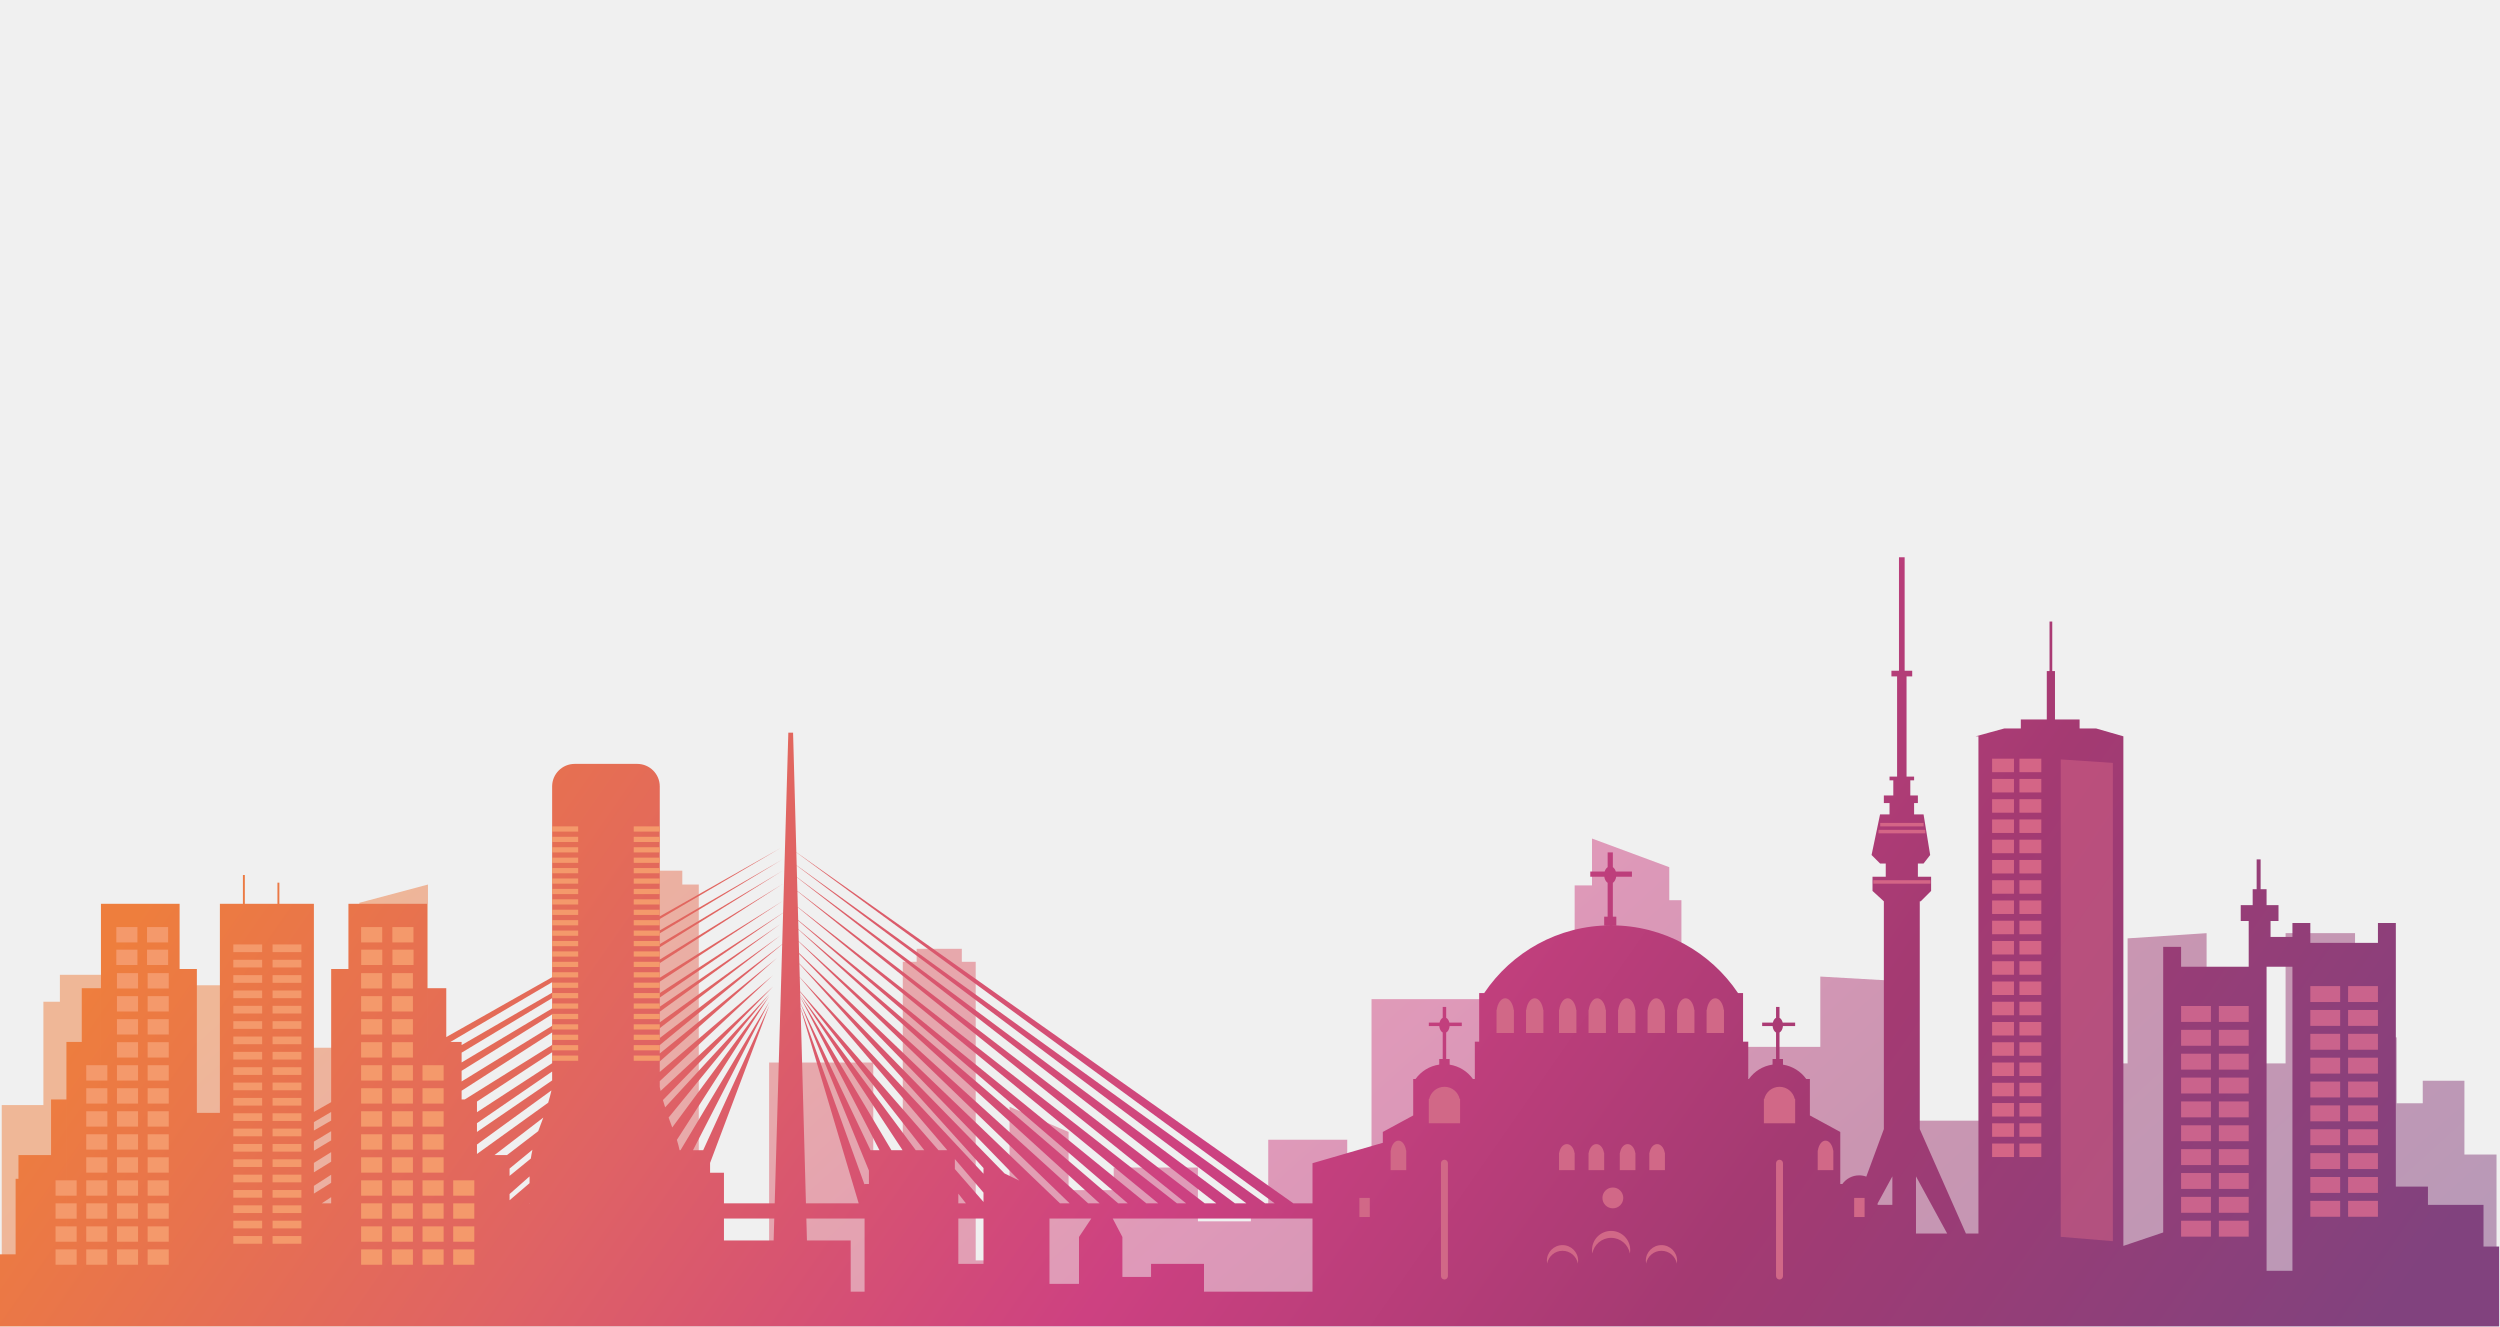
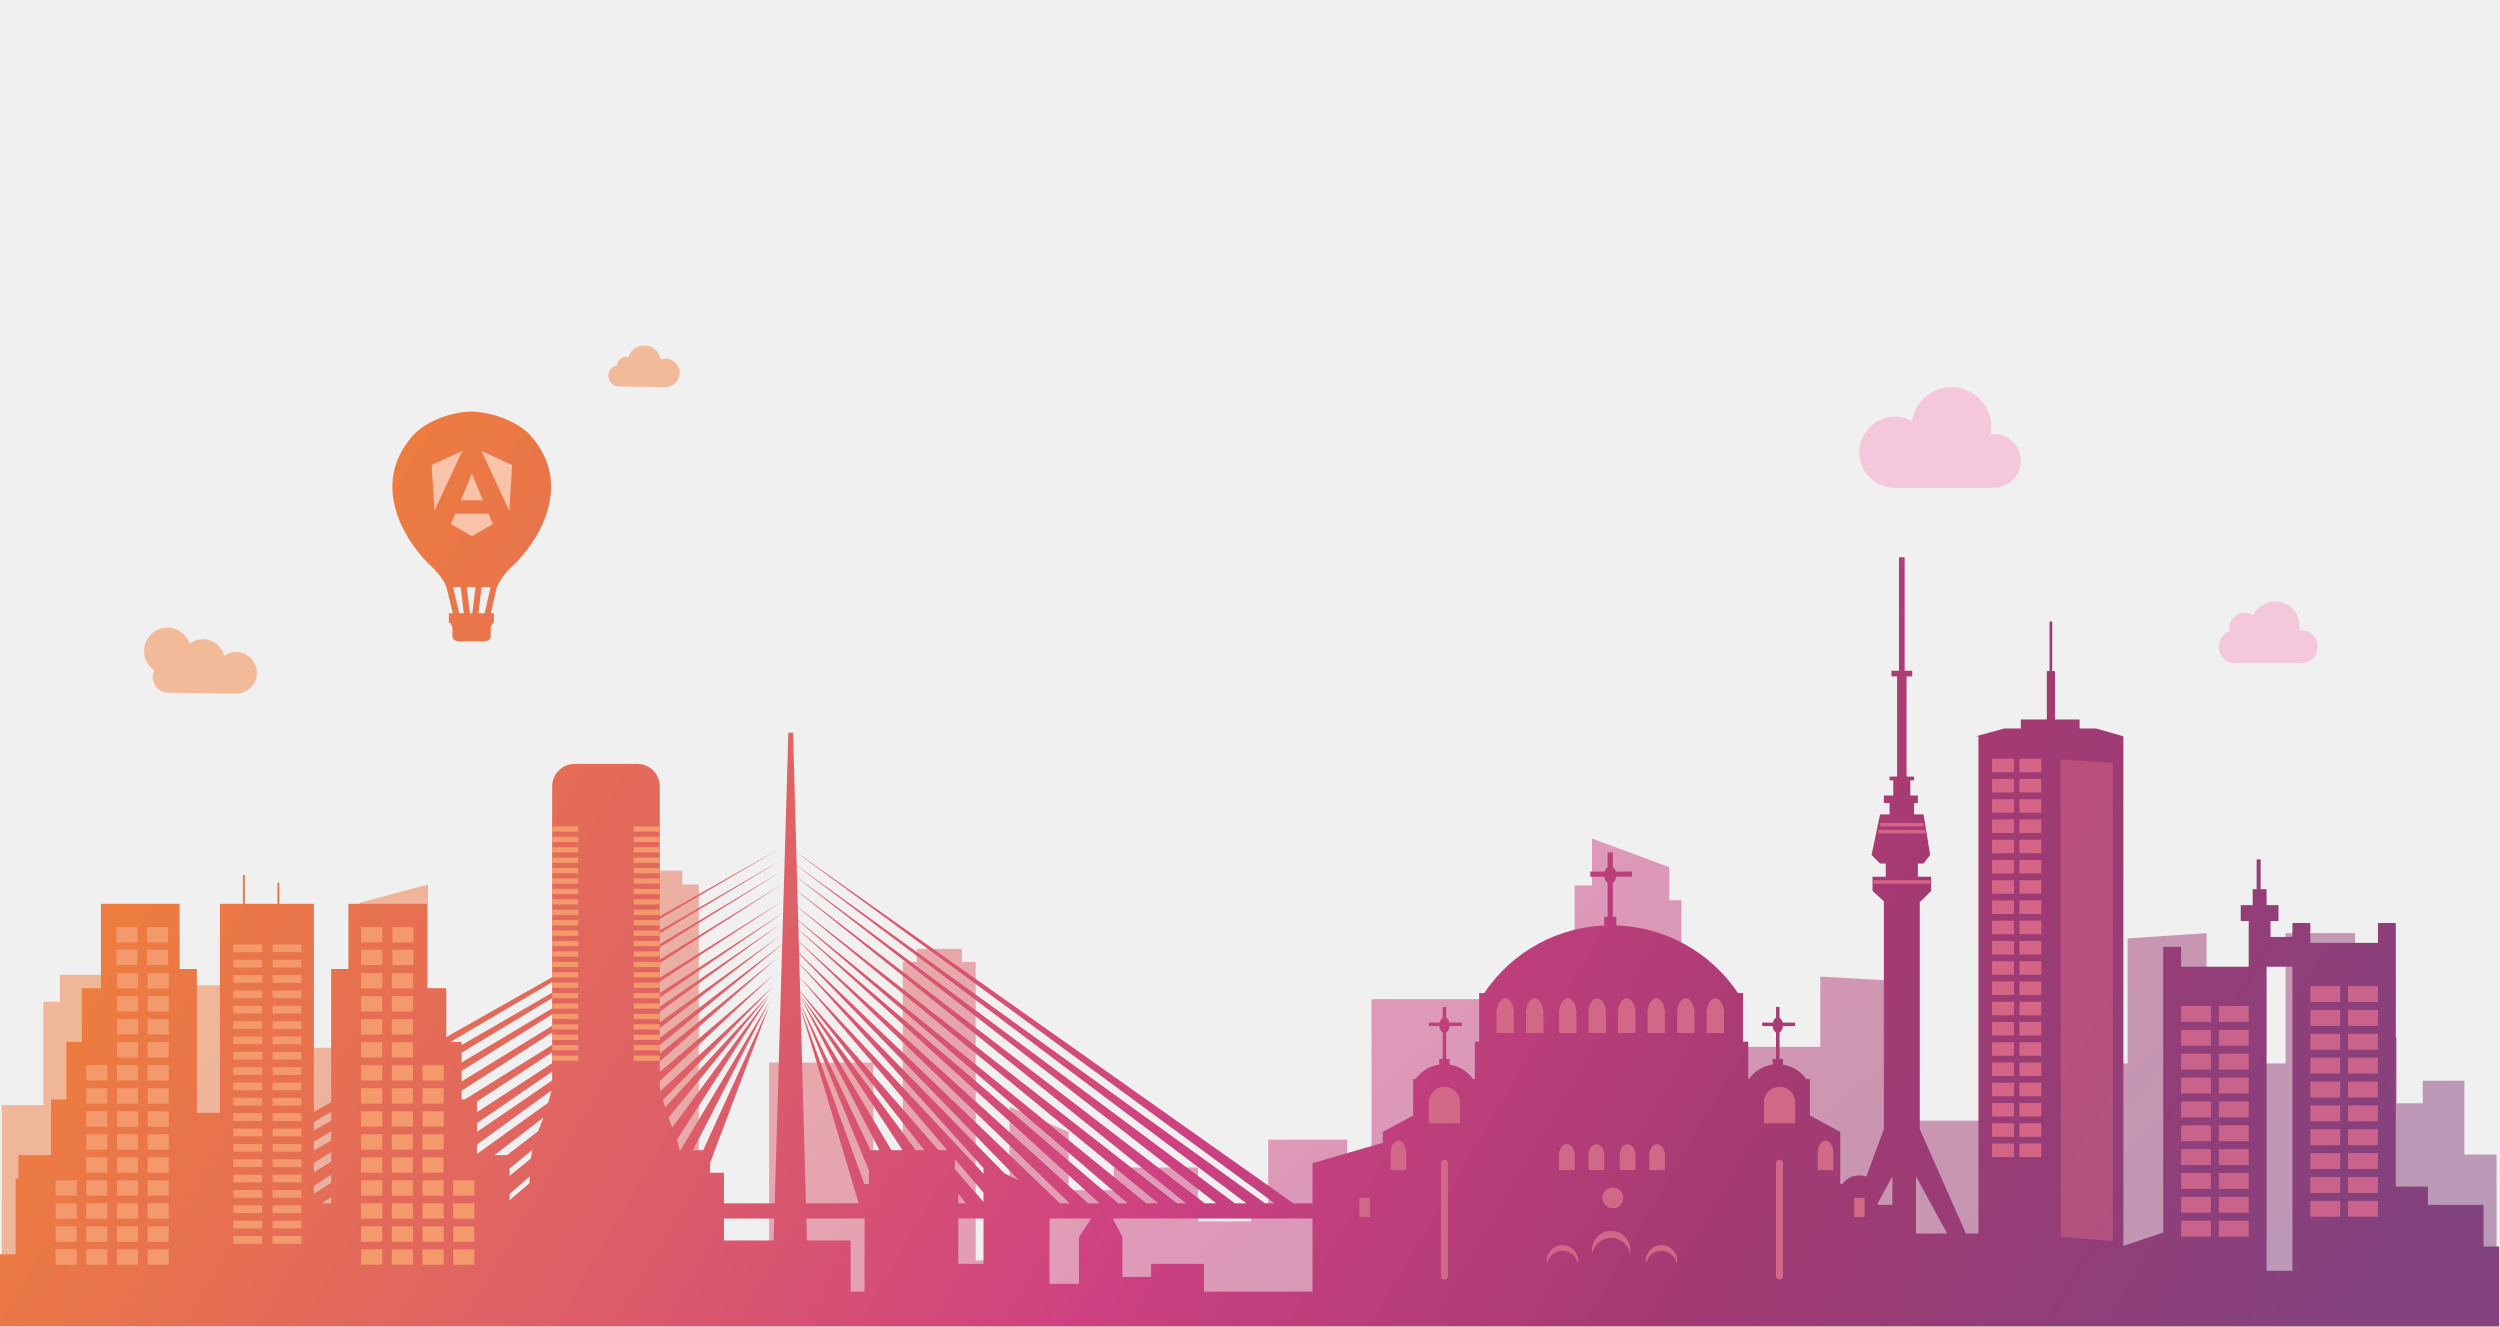
<svg xmlns="http://www.w3.org/2000/svg" width="1440" height="764" viewBox="0 0 1440 764" fill="none">
  <g clip-path="url(#clip0_905_231)">
    <path opacity="0.5" d="M1419.5 665H1438V762H1V636.5H25V577H34.5V561.5H62V577H71V647H82.5V595H97V567.5H131.5V603.5H207V520L246.5 509.5V714.5H355.5V509.5H365.5V501.5H393V509.5H402.5V731.5H443V612H503V738.5H520V554H528V546.5H554V554H562V726H581.5V637.5L615.5 652V685.5H641.5V672.5H690V703.5H720.5V694.5H730.5V656.5H776V703.5H790V575.5H859V635H885.5V709.5H900V649.5H907V510H917V483L961.5 499.5V518.5H968.5V603H1048.5V562.5L1101 565.5V645.5H1183.5V612.5H1225.5V540.5L1271 537.5V612.5H1316.5V537.5H1356.5V597.5H1380.5V635.5H1395.5V622.5H1419.5V665Z" fill="url(#paint0_linear_905_231)" />
-     <path d="M1183.67 414.393H1197.85V419.578H1207.3L1223.05 424.115H1223.06V717.642L1246 709.892V545.393H1256.31V556.846H1295.25V530.504H1290.66V521.342H1297.54V512.18H1299.83V495H1302.12V512.18H1305.55V521.342H1312.42V530.504H1307.84V539.666H1320.44V531.648H1330.75V543.102H1369.69V531.648H1380V683.5H1398.5V694H1430.5V718H1439.5V765H1223.06V767.653H1139.58V765H1081.5V766H775V765H300.146V766.999H293.516V767H274.73V766.999H265.891V766.998H257.051V767H246V765H245.998V766.999H190.746V765H180.804V767.001H126.656V765H113.398V766.999H58.147V765H58.145V767H47.094V766.998H38.257V765H38.254V766.999H29.414V767H10.629V766.999H3.999V765H-3.5V722.5H9V679H10.629V665.336H29.413V633.289H38.254V712.5H38.257V600.137H47.094V569.197H58.145V668.5H58.147V520.574H103.453V558.146H113.398V641H126.656V520.576H180.804V640.468L190.746 634.846V558.146H200.691V520.574H245.998V603.603L246 603.602V569.197H257.051V597.353L318.027 562.872V453C318.027 445.82 323.848 440 331.027 440H367.027C374.207 440 380.027 445.82 380.027 453V527.812L449.702 488.414L380.027 529.331V535.922L450.797 494.975L380.027 537.594V543.804L450.796 501.533L380.027 545.646V552.717L450.798 509.186L380.027 554.759V563.187L450.796 519.025L380.027 565.436V572.019L451.072 525.736L454.076 422H456.809L458.687 490.897L744.998 693.125H756V670L796.5 658.251V652L814 642.5V621.5H815.347C818.504 617.09 823.382 613.998 829 613.203V610H831V594.742C829.936 594.177 829.147 592.739 829.019 591H823V589H829.174C829.475 587.722 830.148 586.709 831 586.257V580H833V586.257C833.852 586.709 834.525 587.722 834.826 589H842V591H834.981C834.853 592.739 834.064 594.177 833 594.742V610H835V613.239C840.508 614.091 845.285 617.158 848.394 621.5H849.5V600H852V572H854.896C870.692 548.479 897.538 533 928 533C958.462 533 985.308 548.479 1001.1 572H1004V600H1007V621.5H1007.35C1010.5 617.09 1015.38 613.998 1021 613.203V610H1023V594.742C1021.94 594.177 1021.15 592.739 1021.02 591H1015V589H1021.17C1021.48 587.722 1022.15 586.709 1023 586.257V580H1025V586.257C1025.85 586.709 1026.52 587.722 1026.83 589H1034V591H1026.98C1026.85 592.739 1026.06 594.177 1025 594.742V610H1027V613.239C1032.51 614.091 1037.29 617.158 1040.39 621.5H1042.5V642.5L1060 652V682H1061.18C1063.34 678.974 1066.87 677 1070.87 677C1072.32 677 1073.7 677.26 1074.99 677.734L1085.1 650.371H1085.1V519.168H1105.79V650.371L1132.37 710.5H1139.58V424.115H1138L1154.54 419.578H1163.99V414.393H1178.95V386.521H1183.67V414.393ZM464.803 714.5H490V744H498V701.871H464.458L464.803 714.5ZM646.5 712.5V735.5H663V728H693.5V744H756V701.871H640.933L646.5 712.5ZM604.5 739.5H621.5V712.5L628.586 701.871H604.5V739.5ZM1305.55 732H1320.44V556.846H1305.55V732ZM552 728H566.5V701.871H552V728ZM417 714.5H445.611L445.977 701.871H417V714.5ZM1103.61 710.5H1121.56L1103.61 677.592V710.5ZM1081.5 693.177V694H1090V677.592L1081.5 693.177ZM185.323 693.125H190.746V689.568L185.323 693.125ZM304.806 693.125H305.026V692.918L304.806 693.125ZM380.027 601.964V606.812L447.517 551.822L380.027 611.396V617.441L445.33 561.662L380.027 622.753V626.089C380.161 626.825 380.319 627.593 380.497 628.388L445.332 568.223L381.854 633.641C382.248 635.012 382.676 636.411 383.122 637.81L443.143 572.596L385.112 643.72C385.825 645.735 386.539 647.662 387.208 649.408L443.146 573.688L389.887 656.567C390.511 658.579 391.02 660.574 391.433 662.5H391.984L443.144 576.969L399.165 662.5H405.043L443.144 579.154L409 669.849V675.5H417V693.125H446.229L450.545 543.989L380.027 601.964ZM464.219 693.125H494.604L461.15 580.88L464.219 693.125ZM552 693.125H556.374L552 687.546V693.125ZM460.275 548.978L610.557 693.125H616.112L460.096 542.407L460.275 548.978ZM460.089 542.17L626.769 693.125H633.37L459.905 535.454L460.089 542.17ZM459.899 535.261L644.074 693.125H649.578L459.764 530.308L459.899 535.261ZM459.756 530L660.284 693.125H667.137L459.554 522.626L459.756 530ZM459.549 522.448L677.931 693.125H683.203L459.301 513.379L459.549 522.448ZM459.296 513.188L693.951 693.125H700.589L459.084 505.424L459.296 513.188ZM459.079 505.259L711.327 693.125H717.919L458.896 498.594L459.079 505.259ZM458.893 498.449L728.688 693.125H734.246L458.688 490.995L458.893 498.449ZM550 673.37L566.5 692.32V686.955L550 667.627V673.37ZM293.516 687.761V691.337L305.026 681.505V678C305.021 677.877 305.018 677.747 305.015 677.61L293.516 687.761ZM180.804 683.051V687.508L190.746 681.304V676.648L180.804 683.051ZM245.998 680.1V685.373L246 685.371V680.099L245.998 680.1ZM461.142 580.551L498 682.396V682H500.5V674.263L461.072 578.038L461.142 580.551ZM460.439 554.977L578.612 675.896L587.158 680.058L460.289 549.502L460.439 554.977ZM293.516 673.088V677.304L305.751 667.334C305.987 665.729 306.288 664.029 306.67 662.273L293.516 673.088ZM460.655 562.854L566.5 676.061V672.81L460.447 555.247L460.655 562.854ZM180.804 669.828V675.26L190.746 669.145V663.631L180.804 669.828ZM245.998 666.676V671.667L246 671.666V666.674L245.998 666.676ZM284.819 665.336H292.015L310.018 651.54C310.904 649.299 311.918 646.611 312.933 643.744L284.819 665.336ZM274.731 659.229V664.684L315.759 635.144C316.495 632.682 317.142 630.275 317.625 628.075L274.731 659.229ZM180.804 657.572V662.802L190.746 656.863V651.585L180.804 657.572ZM461.068 577.879L501.402 662.5H506.57L460.971 574.338L461.068 577.879ZM460.969 574.249L513.442 662.5H519.881L460.936 573.051L460.969 574.249ZM460.934 572.997L527.467 662.5H532.363L460.888 571.333L460.934 572.997ZM460.879 571.014L540.535 662.5H545.623L460.659 562.971L460.879 571.014ZM245.998 653.333V659.333L246 659.331V653.332L245.998 653.333ZM274.731 646.938V651.986L318.027 622.331V617.196L274.731 646.938ZM180.804 646.327V651.195L190.746 645.442V640.488L180.804 646.327ZM245.998 641.068V646.825L246 646.824V641.067L245.998 641.068ZM274.731 634.489V640.614L318.027 612.409V606.096L274.731 634.489ZM245.998 629.19V635.159L246 635.157V629.188L245.998 629.19ZM265.892 628.258V633.289H267.689L318.027 601.877V594.685L265.892 628.258ZM245.998 618.31V623.86L246 623.859V618.309L245.998 618.31ZM265.892 616.79V622.922L318.027 590.854V584.292L265.892 616.79ZM245.998 608.041V613.473L246 613.472V608.04L245.998 608.041ZM265.892 606.329V611.978L318.027 580.837V574.932L265.892 606.329ZM259.458 600.137H265.892V601.962L318.027 571.796V565.741L259.458 600.137ZM380.027 574.606V579.866L449.702 532.145L380.027 582.75V588.872L449.704 538.705L380.027 592.216V597.892L450.549 543.851L451.07 525.806L380.027 574.606ZM929 499.481C929.761 499.998 930.37 500.895 930.708 502H940V505H930.93C930.708 506.558 929.979 507.853 929 508.518V528H931V533H924V528H926V508.518C925.021 507.853 924.292 506.558 924.07 505H916V502H924.292C924.63 500.895 925.239 499.998 926 499.481V491H929V499.481ZM141.023 520.575H139.918V504H141.023V520.575ZM160.914 520.575H159.809V508.42H160.914V520.575ZM1104.7 505.012H1112.32V513.178L1106.33 519.166H1085.1L1078.57 513.178V505.012H1086.19V497.391H1104.7V505.012ZM1104.7 462.549H1102.52V469.08H1107.97L1111.78 492.49L1107.97 497.39H1082.92L1078.02 492.49L1082.92 469.08H1088.37V462.549H1085.1V458.193H1104.7V462.549ZM1098.17 447.305H1102.52V449.482H1100.34V458.191H1090.54V449.482H1088.37V447.305H1092.72V389.598H1098.17V447.305ZM1097.08 386.33H1101.43V389.597H1089.46V386.33H1093.81V321H1097.08V386.33ZM1182.1 386.521H1180.53V358H1182.1V386.521Z" fill="url(#paint1_linear_905_231)" />
+     <path d="M1183.67 414.393H1197.85V419.578H1207.3L1223.05 424.115H1223.06V717.642L1246 709.892V545.393H1256.31V556.846H1295.25V530.504H1290.66V521.342H1297.54V512.18H1299.83V495H1302.12V512.18H1305.55V521.342H1312.42V530.504H1307.84V539.666H1320.44V531.648H1330.75V543.102H1369.69V531.648H1380V683.5H1398.5V694H1430.5V718H1439.5V765H1223.06V767.653H1139.58V765H1081.5V766H775V765H300.146V766.999H293.516V767H274.73V766.999H265.891V766.998H257.051V767H246V765H245.998V766.999H190.746V765H180.804V767.001H126.656V765H113.398V766.999H58.147V765H58.145V767H47.094V766.998H38.257V765H38.254V766.999H29.414V767H10.629V766.999H3.999V765H-3.5V722.5H9V679H10.629V665.336H29.413V633.289H38.254V712.5H38.257V600.137H47.094V569.197H58.145V668.5H58.147V520.574H103.453V558.146H113.398V641H126.656V520.576H180.804V640.468L190.746 634.846V558.146H200.691V520.574H245.998V603.603L246 603.602V569.197H257.051V597.353L318.027 562.872V453C318.027 445.82 323.848 440 331.027 440H367.027C374.207 440 380.027 445.82 380.027 453V527.812L449.702 488.414L380.027 529.331V535.922L450.797 494.975L380.027 537.594V543.804L450.796 501.533L380.027 545.646V552.717L450.798 509.186L380.027 554.759V563.187L450.796 519.025L380.027 565.436V572.019L451.072 525.736L454.076 422H456.809L458.687 490.897L744.998 693.125H756V670L796.5 658.251V652L814 642.5V621.5H815.347C818.504 617.09 823.382 613.998 829 613.203V610H831V594.742C829.936 594.177 829.147 592.739 829.019 591H823V589H829.174C829.475 587.722 830.148 586.709 831 586.257V580H833V586.257C833.852 586.709 834.525 587.722 834.826 589H842V591H834.981C834.853 592.739 834.064 594.177 833 594.742V610H835V613.239C840.508 614.091 845.285 617.158 848.394 621.5H849.5V600H852V572H854.896C870.692 548.479 897.538 533 928 533C958.462 533 985.308 548.479 1001.1 572H1004V600H1007V621.5H1007.35C1010.5 617.09 1015.38 613.998 1021 613.203V610H1023V594.742C1021.94 594.177 1021.15 592.739 1021.02 591H1015V589H1021.17C1021.48 587.722 1022.15 586.709 1023 586.257V580H1025V586.257C1025.85 586.709 1026.52 587.722 1026.83 589H1034V591H1026.98C1026.85 592.739 1026.06 594.177 1025 594.742V610H1027V613.239C1032.51 614.091 1037.29 617.158 1040.39 621.5H1042.5V642.5L1060 652V682H1061.18C1063.34 678.974 1066.87 677 1070.87 677C1072.32 677 1073.7 677.26 1074.99 677.734L1085.1 650.371H1085.1V519.168H1105.79V650.371L1132.37 710.5H1139.58V424.115H1138L1154.54 419.578H1163.99V414.393H1178.95V386.521H1183.67V414.393ZM464.803 714.5H490V744H498V701.871H464.458L464.803 714.5ZM646.5 712.5V735.5H663V728H693.5V744H756V701.871H640.933L646.5 712.5ZM604.5 739.5H621.5V712.5L628.586 701.871H604.5V739.5ZM1305.55 732H1320.44V556.846H1305.55V732ZM552 728H566.5V701.871H552V728ZM417 714.5H445.611L445.977 701.871H417V714.5ZM1103.61 710.5H1121.56L1103.61 677.592V710.5ZM1081.5 693.177V694H1090V677.592L1081.5 693.177ZM185.323 693.125H190.746V689.568L185.323 693.125ZM304.806 693.125H305.026V692.918L304.806 693.125ZM380.027 601.964V606.812L447.517 551.822L380.027 611.396V617.441L445.33 561.662L380.027 622.753V626.089C380.161 626.825 380.319 627.594 380.497 628.388L445.332 568.223L381.854 633.641C382.248 635.012 382.676 636.411 383.122 637.81L443.143 572.596L385.112 643.72C385.825 645.735 386.539 647.662 387.208 649.408L443.146 573.688L389.887 656.567C390.511 658.579 391.02 660.574 391.433 662.5H391.984L443.144 576.969L399.165 662.5H405.043L443.144 579.154L409 669.849V675.5H417V693.125H446.229L450.545 543.989L380.027 601.964ZM464.219 693.125H494.604L461.15 580.88L464.219 693.125ZM552 693.125H556.374L552 687.546V693.125ZM460.275 548.978L610.557 693.125H616.112L460.096 542.407L460.275 548.978ZM460.089 542.17L626.769 693.125H633.37L459.905 535.454L460.089 542.17ZM459.899 535.261L644.074 693.125H649.578L459.764 530.308L459.899 535.261ZM459.756 530L660.284 693.125H667.137L459.554 522.626L459.756 530ZM459.549 522.448L677.931 693.125H683.203L459.301 513.379L459.549 522.448ZM459.296 513.188L693.951 693.125H700.589L459.084 505.424L459.296 513.188ZM459.079 505.259L711.327 693.125H717.919L458.896 498.594L459.079 505.259ZM458.893 498.449L728.688 693.125H734.246L458.688 490.995L458.893 498.449ZM550 673.37L566.5 692.32V686.955L550 667.627V673.37ZM293.516 687.761V691.337L305.026 681.505V678C305.021 677.877 305.018 677.747 305.015 677.61L293.516 687.761ZM180.804 683.051V687.508L190.746 681.304V676.648L180.804 683.051ZM245.998 680.1V685.373L246 685.371V680.099L245.998 680.1ZM461.142 580.551L498 682.396V682H500.5V674.263L461.072 578.038L461.142 580.551ZM460.439 554.977L578.612 675.896L587.158 680.058L460.289 549.502L460.439 554.977ZM293.516 673.088V677.304L305.751 667.334C305.987 665.729 306.288 664.029 306.67 662.273L293.516 673.088ZM460.655 562.854L566.5 676.061V672.81L460.447 555.247L460.655 562.854ZM180.804 669.828V675.26L190.746 669.145V663.631L180.804 669.828ZM245.998 666.676V671.667L246 671.666V666.674L245.998 666.676ZM284.819 665.336H292.015L310.018 651.54C310.904 649.299 311.918 646.611 312.933 643.744L284.819 665.336ZM274.731 659.229V664.684L315.759 635.144C316.495 632.682 317.142 630.275 317.625 628.075L274.731 659.229ZM180.804 657.572V662.802L190.746 656.863V651.585L180.804 657.572ZM461.068 577.879L501.402 662.5H506.57L460.971 574.338L461.068 577.879ZM460.969 574.249L513.442 662.5H519.881L460.936 573.051L460.969 574.249ZM460.934 572.997L527.467 662.5H532.363L460.888 571.333L460.934 572.997ZM460.879 571.014L540.535 662.5H545.623L460.659 562.971L460.879 571.014ZM245.998 653.333V659.333L246 659.331V653.332L245.998 653.333ZM274.731 646.938V651.986L318.027 622.331V617.196L274.731 646.938ZM180.804 646.327V651.195L190.746 645.442V640.488L180.804 646.327ZM245.998 641.068V646.825L246 646.824V641.067L245.998 641.068ZM274.731 634.489V640.614L318.027 612.409V606.096L274.731 634.489ZM245.998 629.19V635.159L246 635.157V629.188L245.998 629.19ZM265.892 628.258V633.289H267.689L318.027 601.877V594.685L265.892 628.258ZM245.998 618.31V623.86L246 623.859V618.309L245.998 618.31ZM265.892 616.79V622.922L318.027 590.854V584.292L265.892 616.79ZM245.998 608.041V613.473L246 613.472V608.04L245.998 608.041ZM265.892 606.329V611.978L318.027 580.837V574.932L265.892 606.329ZM259.458 600.137H265.892V601.962L318.027 571.796V565.741L259.458 600.137ZM380.027 574.606V579.866L449.702 532.145L380.027 582.75V588.872L449.704 538.705L380.027 592.216V597.892L450.549 543.851L451.07 525.806L380.027 574.606ZM929 499.481C929.761 499.998 930.37 500.895 930.708 502H940V505H930.93C930.708 506.558 929.979 507.853 929 508.518V528H931V533H924V528H926V508.518C925.021 507.853 924.292 506.558 924.07 505H916V502H924.292C924.63 500.895 925.239 499.998 926 499.481V491H929V499.481ZM141.023 520.575H139.918V504H141.023V520.575ZM160.914 520.575H159.809V508.42H160.914V520.575ZM1104.7 505.012H1112.32V513.178L1106.33 519.166H1085.1L1078.57 513.178V505.012H1086.19V497.391H1104.7V505.012ZM1104.7 462.549H1102.52V469.08H1107.97L1111.78 492.49L1107.97 497.39H1082.92L1078.02 492.49L1082.92 469.08H1088.37V462.549H1085.1V458.193H1104.7V462.549ZM1098.17 447.305H1102.52V449.482H1100.34V458.191H1090.54V449.482H1088.37V447.305H1092.72V389.598H1098.17V447.305ZM1097.08 386.33H1101.43V389.597H1089.46V386.33H1093.81V321H1097.08V386.33ZM1182.1 386.521H1180.53V358H1182.1V386.521ZM271.478 237.004C289.208 237.775 301.51 246.276 305.204 250.452C331.801 279.748 308.898 313.733 294.122 327.063C288.726 332.46 286.734 336.7 286.413 338.146H286.188L282.728 353.234H284.426V358.732H284.101C283.615 359.38 282.646 360.867 282.646 361.643V366.494C282.645 367.465 281.869 369.404 278.765 369.404H271.488V358.732H271.487V369.404H264.397C261.373 369.404 260.616 367.464 260.616 366.494V361.643C260.616 360.866 259.67 359.379 259.197 358.732H258.553V353.234H260.856L257.139 338.146H257.022C256.701 336.7 254.71 332.46 249.313 327.063C234.537 313.733 211.635 279.748 238.231 250.452C241.926 246.276 253.747 237.771 271.478 237V237.004ZM264.472 353.234H267.155L265.318 338.146H261.01L264.472 353.234ZM270.667 353.234H272.066L273.903 338.146H268.829L270.667 353.234ZM275.578 353.234H279.151L282.613 338.146H277.415L275.578 353.234Z" fill="url(#paint1_linear_905_231)" />
    <rect width="12.155" height="8.84" transform="matrix(-1 0 0 1 97.1992 573.781)" fill="#F4996B" />
    <rect width="12.155" height="8.84" transform="matrix(-1 0 0 1 97.1992 613.562)" fill="#F4996B" />
    <rect width="12.155" height="8.84" transform="matrix(-1 0 0 1 97.1992 653.344)" fill="#F4996B" />
    <rect width="12.155" height="8.84" transform="matrix(-1 0 0 1 97.1992 693.125)" fill="#F4996B" />
    <rect width="12.155" height="8.84" transform="matrix(-1 0 0 1 97.1992 587.041)" fill="#F4996B" />
    <rect width="12.155" height="8.84" transform="matrix(-1 0 0 1 97.1992 626.822)" fill="#F4996B" />
    <rect width="12.155" height="8.84" transform="matrix(-1 0 0 1 97.1992 666.604)" fill="#F4996B" />
    <rect width="12.155" height="8.84" transform="matrix(-1 0 0 1 97.1992 706.387)" fill="#F4996B" />
    <rect width="12.155" height="8.84" transform="matrix(-1 0 0 1 97.1992 560.52)" fill="#F4996B" />
    <rect width="12.155" height="8.84" transform="matrix(-1 0 0 1 96.8398 547)" fill="#F4996B" />
    <rect width="12.155" height="8.84" transform="matrix(-1 0 0 1 96.8398 534)" fill="#F4996B" />
    <rect width="12.155" height="8.84" transform="matrix(-1 0 0 1 97.1992 600.303)" fill="#F4996B" />
    <rect width="12.155" height="8.84" transform="matrix(-1 0 0 1 97.1992 640.084)" fill="#F4996B" />
    <rect width="12.155" height="8.84" transform="matrix(-1 0 0 1 97.1992 679.865)" fill="#F4996B" />
    <rect width="12.155" height="8.84" transform="matrix(-1 0 0 1 97.1992 719.646)" fill="#F4996B" />
    <rect width="12.155" height="8.84" transform="matrix(-1 0 0 1 79.5156 573.781)" fill="#F4996B" />
    <rect width="12.155" height="8.84" transform="matrix(-1 0 0 1 79.5156 613.562)" fill="#F4996B" />
    <rect width="12.155" height="8.84" transform="matrix(-1 0 0 1 61.8359 613.562)" fill="#F4996B" />
    <rect width="12.155" height="8.84" transform="matrix(-1 0 0 1 79.5156 653.344)" fill="#F4996B" />
    <rect width="12.155" height="8.84" transform="matrix(-1 0 0 1 61.8359 653.344)" fill="#F4996B" />
    <rect width="12.155" height="8.84" transform="matrix(-1 0 0 1 79.5156 693.125)" fill="#F4996B" />
    <rect width="12.155" height="8.84" transform="matrix(-1 0 0 1 61.8359 693.125)" fill="#F4996B" />
    <rect width="12.155" height="8.84" transform="matrix(-1 0 0 1 44.1562 693.125)" fill="#F4996B" />
    <rect width="12.155" height="8.84" transform="matrix(-1 0 0 1 79.5156 587.041)" fill="#F4996B" />
    <rect width="12.155" height="8.84" transform="matrix(-1 0 0 1 79.5156 626.822)" fill="#F4996B" />
    <rect width="12.155" height="8.84" transform="matrix(-1 0 0 1 61.8359 626.822)" fill="#F4996B" />
    <rect width="12.155" height="8.84" transform="matrix(-1 0 0 1 79.5156 666.604)" fill="#F4996B" />
    <rect width="12.155" height="8.84" transform="matrix(-1 0 0 1 61.8359 666.604)" fill="#F4996B" />
    <rect width="12.155" height="8.84" transform="matrix(-1 0 0 1 79.5156 706.387)" fill="#F4996B" />
    <rect width="12.155" height="8.84" transform="matrix(-1 0 0 1 61.8359 706.387)" fill="#F4996B" />
    <rect width="12.155" height="8.84" transform="matrix(-1 0 0 1 44.1562 706.387)" fill="#F4996B" />
    <rect width="12.155" height="8.84" transform="matrix(-1 0 0 1 79.5156 560.52)" fill="#F4996B" />
    <rect width="12.155" height="8.84" transform="matrix(-1 0 0 1 79.1562 547)" fill="#F4996B" />
    <rect width="12.155" height="8.84" transform="matrix(-1 0 0 1 79.1562 534)" fill="#F4996B" />
    <rect width="12.155" height="8.84" transform="matrix(-1 0 0 1 79.5156 600.303)" fill="#F4996B" />
    <rect width="12.155" height="8.84" transform="matrix(-1 0 0 1 79.5156 640.084)" fill="#F4996B" />
    <rect width="12.155" height="8.84" transform="matrix(-1 0 0 1 61.8359 640.084)" fill="#F4996B" />
    <rect width="12.155" height="8.84" transform="matrix(-1 0 0 1 79.5156 679.865)" fill="#F4996B" />
    <rect width="12.155" height="8.84" transform="matrix(-1 0 0 1 61.8359 679.865)" fill="#F4996B" />
    <rect width="12.155" height="8.84" transform="matrix(-1 0 0 1 44.1562 679.865)" fill="#F4996B" />
    <rect width="12.155" height="8.84" transform="matrix(-1 0 0 1 79.5156 719.646)" fill="#F4996B" />
    <rect width="12.155" height="8.84" transform="matrix(-1 0 0 1 61.8359 719.646)" fill="#F4996B" />
    <rect width="12.155" height="8.84" transform="matrix(-1 0 0 1 44.1562 719.646)" fill="#F4996B" />
    <rect x="208" y="573.781" width="12.155" height="8.84" fill="#F4996B" />
    <rect x="208" y="613.562" width="12.155" height="8.84" fill="#F4996B" />
    <rect x="208" y="653.344" width="12.155" height="8.84" fill="#F4996B" />
    <rect x="208" y="693.125" width="12.155" height="8.84" fill="#F4996B" />
    <rect x="208.043" y="547" width="12.155" height="8.84" fill="#F4996B" />
    <rect x="208" y="534" width="12.155" height="8.84" fill="#F4996B" />
    <rect x="208" y="587.041" width="12.155" height="8.84" fill="#F4996B" />
    <rect x="208" y="626.822" width="12.155" height="8.84" fill="#F4996B" />
    <rect x="208" y="666.604" width="12.155" height="8.84" fill="#F4996B" />
    <rect x="208" y="706.387" width="12.155" height="8.84" fill="#F4996B" />
    <rect x="208" y="560.52" width="12.155" height="8.84" fill="#F4996B" />
    <rect x="208" y="600.303" width="12.155" height="8.84" fill="#F4996B" />
    <rect x="208" y="640.084" width="12.155" height="8.84" fill="#F4996B" />
    <rect x="208" y="679.865" width="12.155" height="8.84" fill="#F4996B" />
    <rect x="208" y="719.646" width="12.155" height="8.84" fill="#F4996B" />
    <rect x="225.684" y="573.781" width="12.155" height="8.84" fill="#F4996B" />
    <rect x="225.684" y="613.562" width="12.155" height="8.84" fill="#F4996B" />
    <rect x="243.363" y="613.562" width="12.155" height="8.84" fill="#F4996B" />
    <rect x="225.684" y="653.344" width="12.155" height="8.84" fill="#F4996B" />
    <rect x="243.363" y="653.344" width="12.155" height="8.84" fill="#F4996B" />
    <rect x="225.684" y="693.125" width="12.155" height="8.84" fill="#F4996B" />
    <rect x="243.363" y="693.125" width="12.155" height="8.84" fill="#F4996B" />
    <rect x="261.043" y="693.125" width="12.155" height="8.84" fill="#F4996B" />
    <rect x="226.043" y="547" width="12.155" height="8.84" fill="#F4996B" />
    <rect x="226" y="534" width="12.155" height="8.84" fill="#F4996B" />
    <rect x="225.684" y="587.041" width="12.155" height="8.84" fill="#F4996B" />
    <rect x="225.684" y="626.822" width="12.155" height="8.84" fill="#F4996B" />
    <rect x="243.363" y="626.822" width="12.155" height="8.84" fill="#F4996B" />
    <rect x="225.684" y="666.604" width="12.155" height="8.84" fill="#F4996B" />
    <rect x="243.363" y="666.604" width="12.155" height="8.84" fill="#F4996B" />
    <rect x="225.684" y="706.387" width="12.155" height="8.84" fill="#F4996B" />
    <rect x="243.363" y="706.387" width="12.155" height="8.84" fill="#F4996B" />
    <rect x="261.043" y="706.387" width="12.155" height="8.84" fill="#F4996B" />
    <rect x="225.684" y="560.52" width="12.155" height="8.84" fill="#F4996B" />
    <rect x="225.684" y="600.303" width="12.155" height="8.84" fill="#F4996B" />
    <rect x="225.684" y="640.084" width="12.155" height="8.84" fill="#F4996B" />
    <rect x="243.363" y="640.084" width="12.155" height="8.84" fill="#F4996B" />
    <rect x="225.684" y="679.865" width="12.155" height="8.84" fill="#F4996B" />
    <rect x="243.363" y="679.865" width="12.155" height="8.84" fill="#F4996B" />
    <rect x="261.043" y="679.865" width="12.155" height="8.84" fill="#F4996B" />
    <rect x="225.684" y="719.646" width="12.155" height="8.84" fill="#F4996B" />
    <rect x="243.363" y="719.646" width="12.155" height="8.84" fill="#F4996B" />
    <rect x="261.043" y="719.646" width="12.155" height="8.84" fill="#F4996B" />
    <rect x="134.391" y="544" width="16.609" height="4.42" fill="#F4996B" />
    <rect x="134.391" y="579.361" width="16.609" height="4.42" fill="#F4996B" />
    <rect x="134.391" y="614.723" width="16.609" height="4.42" fill="#F4996B" />
    <rect x="134.391" y="650.084" width="16.609" height="4.42" fill="#F4996B" />
    <rect x="134.391" y="685.445" width="16.609" height="4.42" fill="#F4996B" />
    <rect x="134.391" y="552.84" width="16.609" height="4.42" fill="#F4996B" />
    <rect x="134.391" y="588.201" width="16.609" height="4.42" fill="#F4996B" />
    <rect x="134.391" y="623.562" width="16.609" height="4.42" fill="#F4996B" />
    <rect x="134.391" y="658.924" width="16.609" height="4.42" fill="#F4996B" />
    <rect x="134.391" y="694.285" width="16.609" height="4.42" fill="#F4996B" />
    <rect x="134.391" y="561.68" width="16.609" height="4.42" fill="#F4996B" />
    <rect x="134.391" y="597.041" width="16.609" height="4.42" fill="#F4996B" />
    <rect x="134.391" y="632.402" width="16.609" height="4.42" fill="#F4996B" />
    <rect x="134.391" y="667.764" width="16.609" height="4.42" fill="#F4996B" />
    <rect x="134.391" y="703.125" width="16.609" height="4.42" fill="#F4996B" />
    <rect x="134.391" y="570.521" width="16.609" height="4.42" fill="#F4996B" />
    <rect x="134.391" y="605.883" width="16.609" height="4.42" fill="#F4996B" />
    <rect x="134.391" y="641.244" width="16.609" height="4.42" fill="#F4996B" />
    <rect x="134.391" y="676.605" width="16.609" height="4.42" fill="#F4996B" />
    <rect x="134.391" y="711.967" width="16.609" height="4.42" fill="#F4996B" />
    <rect x="157" y="544" width="16.609" height="4.42" fill="#F4996B" />
    <rect x="157" y="579.361" width="16.609" height="4.42" fill="#F4996B" />
    <rect x="157" y="614.723" width="16.609" height="4.42" fill="#F4996B" />
    <rect x="157" y="650.084" width="16.609" height="4.42" fill="#F4996B" />
    <rect x="157" y="685.445" width="16.609" height="4.42" fill="#F4996B" />
    <rect x="157" y="552.84" width="16.609" height="4.42" fill="#F4996B" />
    <rect x="157" y="588.201" width="16.609" height="4.42" fill="#F4996B" />
    <rect x="157" y="623.562" width="16.609" height="4.42" fill="#F4996B" />
    <rect x="157" y="658.924" width="16.609" height="4.42" fill="#F4996B" />
    <rect x="157" y="694.285" width="16.609" height="4.42" fill="#F4996B" />
    <rect x="157" y="561.68" width="16.609" height="4.42" fill="#F4996B" />
    <rect x="157" y="597.041" width="16.609" height="4.42" fill="#F4996B" />
    <rect x="157" y="632.402" width="16.609" height="4.42" fill="#F4996B" />
    <rect x="157" y="667.764" width="16.609" height="4.42" fill="#F4996B" />
    <rect x="157" y="703.125" width="16.609" height="4.42" fill="#F4996B" />
    <rect x="157" y="570.521" width="16.609" height="4.42" fill="#F4996B" />
    <rect x="157" y="605.883" width="16.609" height="4.42" fill="#F4996B" />
    <rect x="157" y="641.244" width="16.609" height="4.42" fill="#F4996B" />
    <rect x="157" y="676.605" width="16.609" height="4.42" fill="#F4996B" />
    <rect x="157" y="711.967" width="16.609" height="4.42" fill="#F4996B" />
    <rect x="318.027" y="476" width="15" height="3" fill="#F4996B" />
    <rect x="365.027" y="476" width="15" height="3" fill="#F4996B" />
    <rect x="318.027" y="548" width="15" height="3" fill="#F4996B" />
    <rect x="365.027" y="548" width="15" height="3" fill="#F4996B" />
    <rect x="318.027" y="500" width="15" height="3" fill="#F4996B" />
    <rect x="365.027" y="500" width="15" height="3" fill="#F4996B" />
    <rect x="318.027" y="572" width="15" height="3" fill="#F4996B" />
    <rect x="365.027" y="572" width="15" height="3" fill="#F4996B" />
    <rect x="318.027" y="524" width="15" height="3" fill="#F4996B" />
    <rect x="365.027" y="524" width="15" height="3" fill="#F4996B" />
    <rect x="318.027" y="596" width="15" height="3" fill="#F4996B" />
    <rect x="365.027" y="596" width="15" height="3" fill="#F4996B" />
    <rect x="318.027" y="488" width="15" height="3" fill="#F4996B" />
    <rect x="365.027" y="488" width="15" height="3" fill="#F4996B" />
    <rect x="318.027" y="560" width="15" height="3" fill="#F4996B" />
    <rect x="365.027" y="560" width="15" height="3" fill="#F4996B" />
    <rect x="318.027" y="512" width="15" height="3" fill="#F4996B" />
    <rect x="365.027" y="512" width="15" height="3" fill="#F4996B" />
    <rect x="318.027" y="584" width="15" height="3" fill="#F4996B" />
    <rect x="365.027" y="584" width="15" height="3" fill="#F4996B" />
    <rect x="318.027" y="536" width="15" height="3" fill="#F4996B" />
    <rect x="365.027" y="536" width="15" height="3" fill="#F4996B" />
    <rect x="318.027" y="608" width="15" height="3" fill="#F4996B" />
    <rect x="365.027" y="608" width="15" height="3" fill="#F4996B" />
    <rect x="318.027" y="482" width="15" height="3" fill="#F4996B" />
    <rect x="365.027" y="482" width="15" height="3" fill="#F4996B" />
    <rect x="318.027" y="554" width="15" height="3" fill="#F4996B" />
    <rect x="365.027" y="554" width="15" height="3" fill="#F4996B" />
    <rect x="318.027" y="506" width="15" height="3" fill="#F4996B" />
    <rect x="365.027" y="506" width="15" height="3" fill="#F4996B" />
    <rect x="318.027" y="578" width="15" height="3" fill="#F4996B" />
    <rect x="365.027" y="578" width="15" height="3" fill="#F4996B" />
    <rect x="318.027" y="530" width="15" height="3" fill="#F4996B" />
    <rect x="365.027" y="530" width="15" height="3" fill="#F4996B" />
    <rect x="318.027" y="602" width="15" height="3" fill="#F4996B" />
    <rect x="365.027" y="602" width="15" height="3" fill="#F4996B" />
    <rect x="318.027" y="494" width="15" height="3" fill="#F4996B" />
    <rect x="365.027" y="494" width="15" height="3" fill="#F4996B" />
    <rect x="318.027" y="566" width="15" height="3" fill="#F4996B" />
    <rect x="365.027" y="566" width="15" height="3" fill="#F4996B" />
    <rect x="318.027" y="518" width="15" height="3" fill="#F4996B" />
    <rect x="365.027" y="518" width="15" height="3" fill="#F4996B" />
    <rect x="318.027" y="590" width="15" height="3" fill="#F4996B" />
    <rect x="365.027" y="590" width="15" height="3" fill="#F4996B" />
    <rect x="318.027" y="542" width="15" height="3" fill="#F4996B" />
    <rect x="365.027" y="542" width="15" height="3" fill="#F4996B" />
    <path d="M832 626C836.283 626 839.865 628.992 840.774 633H841V647H823V633H823.226C824.135 628.992 827.717 626 832 626Z" fill="#D16887" />
    <path d="M867 575C869.379 575 871.37 577.849 871.875 581.666H872V594.999H862V581.666H862.125C862.63 577.849 864.621 575 867 575Z" fill="#D16887" />
    <path d="M805.5 657C807.641 657 809.432 659.422 809.887 662.666H810V673.999H801V662.666H801.113C801.568 659.422 803.359 657 805.5 657Z" fill="#D16887" />
    <path d="M1051.5 657C1053.64 657 1055.43 659.422 1055.89 662.666H1056V673.999H1047V662.666H1047.11C1047.57 659.422 1049.36 657 1051.5 657Z" fill="#D16887" />
    <path d="M884 575C886.379 575 888.37 577.849 888.875 581.666H889V594.999H879V581.666H879.125C879.63 577.849 881.621 575 884 575Z" fill="#D16887" />
    <path d="M903 575C905.379 575 907.37 577.849 907.875 581.666H908V594.999H898V581.666H898.125C898.63 577.849 900.621 575 903 575Z" fill="#D16887" />
    <path d="M902.5 659C904.642 659 906.432 661.137 906.887 664H907V674H898V664H898.113C898.568 661.137 900.358 659 902.5 659Z" fill="#D16887" />
    <path d="M919.5 659C921.642 659 923.432 661.137 923.887 664H924V674H915V664H915.113C915.568 661.137 917.358 659 919.5 659Z" fill="#D16887" />
    <path d="M937.5 659C939.642 659 941.432 661.137 941.887 664H942V674H933V664H933.113C933.568 661.137 935.358 659 937.5 659Z" fill="#D16887" />
    <path d="M954.5 659C956.642 659 958.432 661.137 958.887 664H959V674H950V664H950.113C950.568 661.137 952.358 659 954.5 659Z" fill="#D16887" />
    <path d="M920 575C922.379 575 924.37 577.849 924.875 581.666H925V594.999H915V581.666H915.125C915.63 577.849 917.621 575 920 575Z" fill="#D16887" />
    <path d="M937 575C939.379 575 941.37 577.849 941.875 581.666H942V594.999H932V581.666H932.125C932.63 577.849 934.621 575 937 575Z" fill="#D16887" />
    <path d="M954 575C956.379 575 958.37 577.849 958.875 581.666H959V594.999H949V581.666H949.125C949.63 577.849 951.621 575 954 575Z" fill="#D16887" />
    <path d="M971 575C973.379 575 975.37 577.849 975.875 581.666H976V594.999H966V581.666H966.125C966.63 577.849 968.621 575 971 575Z" fill="#D16887" />
    <path d="M988 575C990.379 575 992.37 577.849 992.875 581.666H993V594.999H983V581.666H983.125C983.63 577.849 985.621 575 988 575Z" fill="#D16887" />
    <path d="M1025 626C1029.28 626 1032.86 628.992 1033.77 633H1034V647H1016V633H1016.23C1017.14 628.992 1020.72 626 1025 626Z" fill="#D16887" />
    <path d="M832 668C833.105 668 834 668.895 834 670V735C834 736.105 833.105 737 832 737C830.895 737 830 736.105 830 735V670C830 668.895 830.895 668 832 668Z" fill="#D16887" />
    <path d="M1025 668C1026.1 668 1027 668.895 1027 670V735C1027 736.105 1026.1 737 1025 737C1023.9 737 1023 736.105 1023 735V670C1023 668.895 1023.9 668 1025 668Z" fill="#D16887" />
    <circle cx="929" cy="690" r="6" fill="#D16887" />
    <rect x="783" y="690" width="6" height="11" fill="#D16887" />
    <rect x="1068" y="690" width="6" height="11" fill="#D16887" />
    <path d="M928 709C934.075 709 939 713.925 939 720C939 720.683 938.934 721.351 938.814 722C937.874 716.88 933.392 713 928 713C922.608 713 918.125 716.88 917.185 722C917.065 721.351 917 720.683 917 720C917 713.925 921.925 709 928 709Z" fill="#D16887" />
    <path d="M957 717.182C961.97 717.182 966 721.211 966 726.182C966 726.741 965.946 727.288 965.849 727.818C965.079 723.63 961.411 720.455 957 720.455C952.588 720.455 948.92 723.629 948.15 727.818C948.053 727.288 948 726.741 948 726.182C948 721.211 952.03 717.182 957 717.182Z" fill="#D16887" />
    <path d="M900 717.182C904.97 717.182 909 721.211 909 726.182C909 726.741 908.946 727.288 908.849 727.818C908.079 723.63 904.411 720.455 900 720.455C895.588 720.455 891.92 723.629 891.15 727.818C891.053 727.288 891 726.741 891 726.182C891 721.211 895.03 717.182 900 717.182Z" fill="#D16887" />
    <rect x="1147.45" y="437" width="12.601" height="7.778" fill="#D46586" />
    <rect x="1147.45" y="472.002" width="12.601" height="7.778" fill="#D46586" />
    <rect x="1147.45" y="507.004" width="12.601" height="7.778" fill="#D46586" />
    <rect x="1147.45" y="542.006" width="12.601" height="7.778" fill="#D46586" />
    <rect x="1147.45" y="577.008" width="12.601" height="7.778" fill="#D46586" />
    <rect x="1147.45" y="448.666" width="12.601" height="7.778" fill="#D46586" />
    <rect x="1147.45" y="483.668" width="12.601" height="7.778" fill="#D46586" />
    <rect x="1147.45" y="518.67" width="12.601" height="7.778" fill="#D46586" />
    <rect x="1147.45" y="553.672" width="12.601" height="7.778" fill="#D46586" />
    <rect x="1147.45" y="588.674" width="12.601" height="7.778" fill="#D46586" />
    <rect x="1147.45" y="460.334" width="12.601" height="7.778" fill="#D46586" />
    <rect x="1147.45" y="495.336" width="12.601" height="7.778" fill="#D46586" />
    <rect x="1147.45" y="530.338" width="12.601" height="7.778" fill="#D46586" />
    <rect x="1147.45" y="565.34" width="12.601" height="7.778" fill="#D46586" />
    <rect x="1147.45" y="600.342" width="12.601" height="7.778" fill="#D46586" />
    <rect x="1163.2" y="437" width="12.601" height="7.778" fill="#D46586" />
    <rect x="1163.2" y="472.002" width="12.601" height="7.778" fill="#D46586" />
    <rect x="1163.2" y="507.004" width="12.601" height="7.778" fill="#D46586" />
    <rect x="1163.2" y="542.006" width="12.601" height="7.778" fill="#D46586" />
    <rect x="1163.2" y="577.008" width="12.601" height="7.778" fill="#D46586" />
    <rect x="1163.2" y="448.666" width="12.601" height="7.778" fill="#D46586" />
    <rect x="1163.2" y="483.668" width="12.601" height="7.778" fill="#D46586" />
    <rect x="1163.2" y="518.67" width="12.601" height="7.778" fill="#D46586" />
    <rect x="1163.2" y="553.672" width="12.601" height="7.778" fill="#D46586" />
    <rect x="1163.2" y="588.674" width="12.601" height="7.778" fill="#D46586" />
    <rect x="1163.2" y="460.334" width="12.601" height="7.778" fill="#D46586" />
    <rect x="1163.2" y="495.336" width="12.601" height="7.778" fill="#D46586" />
    <rect x="1163.2" y="530.338" width="12.601" height="7.778" fill="#D46586" />
    <rect x="1163.2" y="565.34" width="12.601" height="7.778" fill="#D46586" />
    <rect x="1163.2" y="600.342" width="12.601" height="7.778" fill="#D46586" />
    <rect x="1147.45" y="612.01" width="12.601" height="7.778" fill="#D46586" />
    <rect x="1147.45" y="647.012" width="12.601" height="7.778" fill="#D46586" />
    <rect x="1147.45" y="623.676" width="12.601" height="7.778" fill="#D46586" />
    <rect x="1147.45" y="658.678" width="12.601" height="7.778" fill="#D46586" />
    <rect x="1147.45" y="635.344" width="12.601" height="7.778" fill="#D46586" />
    <rect x="1163.2" y="612.01" width="12.601" height="7.778" fill="#D46586" />
    <rect x="1163.2" y="647.012" width="12.601" height="7.778" fill="#D46586" />
    <rect x="1163.2" y="623.676" width="12.601" height="7.778" fill="#D46586" />
    <rect x="1163.2" y="658.678" width="12.601" height="7.778" fill="#D46586" />
    <rect x="1163.2" y="635.344" width="12.601" height="7.778" fill="#D46586" />
    <path d="M1217 439.42V714.92L1187 712.42V437.42L1217 439.42Z" fill="#D46586" fill-opacity="0.5" />
    <rect x="1256.31" y="579.453" width="17.18" height="9.162" fill="#CA638C" />
    <rect x="1256.31" y="606.939" width="17.18" height="9.162" fill="#CA638C" />
    <rect x="1256.31" y="634.426" width="17.18" height="9.162" fill="#CA638C" />
    <rect x="1256.31" y="661.912" width="17.18" height="9.162" fill="#CA638C" />
    <rect x="1256.31" y="689.398" width="17.18" height="9.162" fill="#CA638C" />
    <rect x="1256.31" y="593.195" width="17.18" height="9.162" fill="#CA638C" />
    <rect x="1256.31" y="620.682" width="17.18" height="9.162" fill="#CA638C" />
    <rect x="1256.31" y="648.168" width="17.18" height="9.162" fill="#CA638C" />
    <rect x="1256.31" y="675.654" width="17.18" height="9.162" fill="#CA638C" />
    <rect x="1256.31" y="703.141" width="17.18" height="9.162" fill="#CA638C" />
    <rect x="1278.07" y="579.453" width="17.18" height="9.162" fill="#CA638C" />
    <rect x="1278.07" y="606.939" width="17.18" height="9.162" fill="#CA638C" />
    <rect x="1278.07" y="634.426" width="17.18" height="9.162" fill="#CA638C" />
    <rect x="1278.07" y="661.912" width="17.18" height="9.162" fill="#CA638C" />
    <rect x="1278.07" y="689.398" width="17.18" height="9.162" fill="#CA638C" />
    <rect x="1278.07" y="593.195" width="17.18" height="9.162" fill="#CA638C" />
    <rect x="1278.07" y="620.682" width="17.18" height="9.162" fill="#CA638C" />
    <rect x="1278.07" y="648.168" width="17.18" height="9.162" fill="#CA638C" />
    <rect x="1278.07" y="675.654" width="17.18" height="9.162" fill="#CA638C" />
    <rect x="1278.07" y="703.141" width="17.18" height="9.162" fill="#CA638C" />
    <rect x="1330.75" y="568" width="17.18" height="9.162" fill="#CA638C" />
    <rect x="1330.75" y="595.486" width="17.18" height="9.162" fill="#CA638C" />
    <rect x="1330.75" y="622.973" width="17.18" height="9.162" fill="#CA638C" />
    <rect x="1330.75" y="650.459" width="17.18" height="9.162" fill="#CA638C" />
    <rect x="1330.75" y="677.945" width="17.18" height="9.162" fill="#CA638C" />
    <rect x="1330.75" y="581.742" width="17.18" height="9.162" fill="#CA638C" />
    <rect x="1330.75" y="609.229" width="17.18" height="9.162" fill="#CA638C" />
    <rect x="1330.75" y="636.717" width="17.18" height="9.162" fill="#CA638C" />
    <rect x="1330.75" y="664.203" width="17.18" height="9.162" fill="#CA638C" />
    <rect x="1330.75" y="691.689" width="17.18" height="9.162" fill="#CA638C" />
    <rect x="1352.51" y="568" width="17.18" height="9.162" fill="#CA638C" />
    <rect x="1352.51" y="595.486" width="17.18" height="9.162" fill="#CA638C" />
    <rect x="1352.51" y="622.973" width="17.18" height="9.162" fill="#CA638C" />
    <rect x="1352.51" y="650.459" width="17.18" height="9.162" fill="#CA638C" />
    <rect x="1352.51" y="677.945" width="17.18" height="9.162" fill="#CA638C" />
    <rect x="1352.51" y="581.742" width="17.18" height="9.162" fill="#CA638C" />
    <rect x="1352.51" y="609.229" width="17.18" height="9.162" fill="#CA638C" />
    <rect x="1352.51" y="636.717" width="17.18" height="9.162" fill="#CA638C" />
    <rect x="1352.51" y="664.203" width="17.18" height="9.162" fill="#CA638C" />
    <rect x="1352.51" y="691.689" width="17.18" height="9.162" fill="#CA638C" />
    <rect x="1079" y="507" width="33" height="2" fill="#D46586" />
    <rect x="1083" y="474" width="25" height="2" fill="#D46586" />
    <rect x="1082" y="478" width="27" height="2" fill="#D46586" />
+     <path d="M277.32 259.701L293.336 294.166L295 267.878L277.32 259.701Z" fill="#F8C3A9" />
+     <path d="M281.451 295.918H262.179L259.719 301.88L271.815 308.777L283.911 301.88L281.451 295.918Z" fill="#F8C3A9" />
+     <path d="M265.48 288.185H278.154L271.814 272.779L265.48 288.185Z" fill="#F8C3A9" />
+     <path d="M266.309 259.701L248.629 267.878L250.293 294.166L266.309 259.701Z" fill="#F8C3A9" />
+     <path d="M1124 223C1136.7 223 1147 233.297 1147 246C1147 247.404 1146.87 248.778 1146.63 250.112C1147.24 250.039 1147.87 250 1148.5 250C1157.06 250 1164 256.94 1164 265.5C1164 274.06 1157.06 281 1148.5 281C1148.33 281 1148.17 280.995 1148 280.99V281H1090V280.945C1079.38 280.177 1071 271.317 1071 260.5C1071 249.178 1080.18 240 1091.5 240C1095.04 240 1098.36 240.896 1101.27 242.473C1102.97 231.445 1112.5 223 1124 223Z" fill="#F4C7DB" />
+     <path d="M1310.48 346.451C1318.27 346.451 1324.58 352.763 1324.58 360.549C1324.58 361.41 1324.5 362.252 1324.35 363.07C1324.73 363.025 1325.11 363 1325.5 363C1330.75 363 1335 367.253 1335 372.5C1335 377.747 1330.75 382 1325.5 382C1325.4 382 1325.3 381.994 1325.19 381.991V382H1289.65V381.753C1288.96 381.912 1288.24 382 1287.5 382C1282.25 382 1278 377.747 1278 372.5C1278 368.434 1280.55 364.966 1284.15 363.61C1284.05 363.088 1284 362.55 1284 362C1284 357.029 1288.03 353 1293 353C1294.77 353 1296.41 353.51 1297.8 354.389C1300.09 349.69 1304.91 346.451 1310.48 346.451Z" fill="#F4C7DB" />
+     <path d="M96.5 361.549C102.425 361.549 107.458 365.366 109.275 370.676C111.383 369.12 114.022 368.193 116.887 368.193C122.907 368.193 127.932 372.279 129.12 377.72C131.068 376.353 133.44 375.549 136 375.549C142.627 375.549 148 380.921 148 387.549C148 394.176 142.627 399.549 136 399.549C135.832 399.549 135.665 399.544 135.499 399.537L135.501 399.549L97.645 398.999V398.974C97.432 398.989 97.217 399 97 399C92.029 399 88 394.971 88 390C88 388.632 88.306 387.335 88.853 386.174C85.318 383.739 83 379.665 83 375.049C83 367.593 89.044 361.549 96.5 361.549Z" fill="#F3BA99" />
+     <path d="M371.134 198.969C375.898 198.969 379.842 202.476 380.527 207.049C381.383 206.746 382.304 206.58 383.264 206.58C387.798 206.58 391.474 210.256 391.475 214.79C391.475 219.325 387.798 223.001 383.264 223.001C383.005 223.001 382.749 222.987 382.496 222.964L382.501 222.999L357.021 222.625V222.607C356.875 222.618 356.728 222.625 356.58 222.625C353.179 222.625 350.422 219.869 350.422 216.468C350.422 213.444 352.601 210.931 355.475 210.41C355.509 207.678 357.733 205.474 360.474 205.474C361.02 205.474 361.545 205.562 362.037 205.724C363.215 201.815 366.842 198.969 371.134 198.969Z" fill="#F3BA99" />
  </g>
  <defs>
    <linearGradient id="paint0_linear_905_231" x1="-12.942" y1="696.853" x2="636.32" y2="1419.13" gradientUnits="userSpaceOnUse">
      <stop stop-color="#EE7E3D" />
      <stop offset="0.255" stop-color="#DF6265" />
      <stop offset="0.486" stop-color="#CD4181" />
      <stop offset="0.716" stop-color="#A43A72" />
      <stop offset="1" stop-color="#81427E" />
    </linearGradient>
-     <linearGradient id="paint1_linear_905_231" x1="-17.5" y1="663.359" x2="963.611" y2="1347.97" gradientUnits="userSpaceOnUse">
+     <linearGradient id="paint1_linear_905_231" x1="-17.5" y1="643.745" x2="1067.16" y2="1280.8" gradientUnits="userSpaceOnUse">
      <stop stop-color="#EE7E3D" />
      <stop offset="0.255" stop-color="#DF6265" />
      <stop offset="0.486" stop-color="#CD4181" />
      <stop offset="0.716" stop-color="#A43A72" />
      <stop offset="1" stop-color="#81427E" />
    </linearGradient>
    <clipPath id="clip0_905_231">
      <rect width="1440" height="764" fill="white" />
    </clipPath>
  </defs>
</svg>
